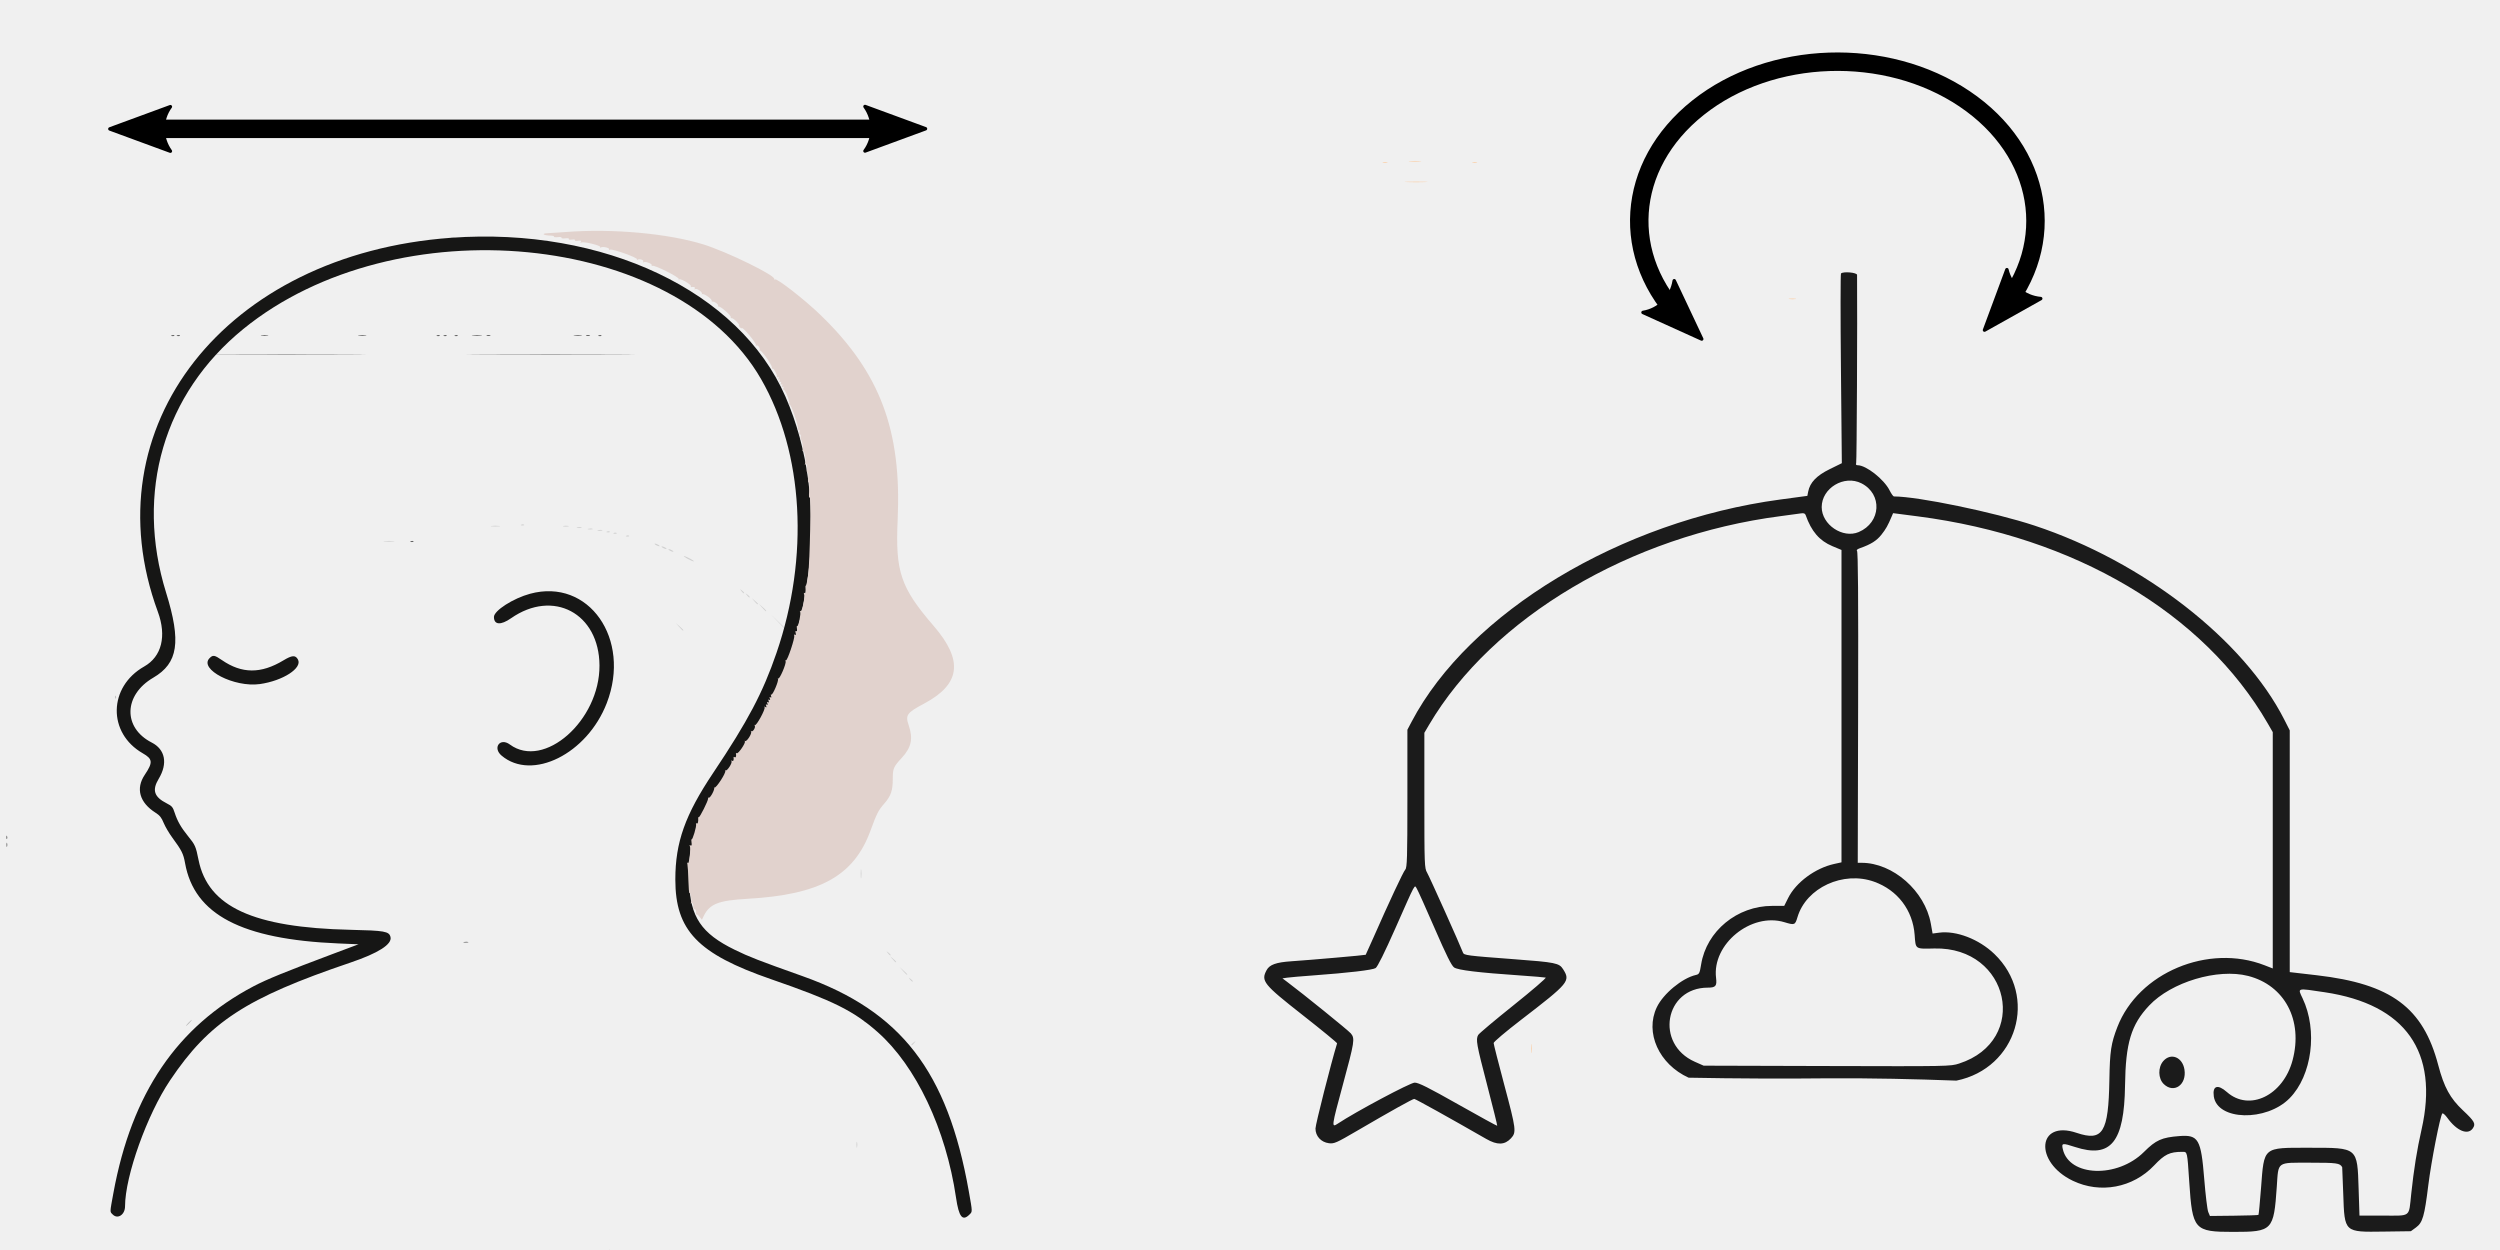
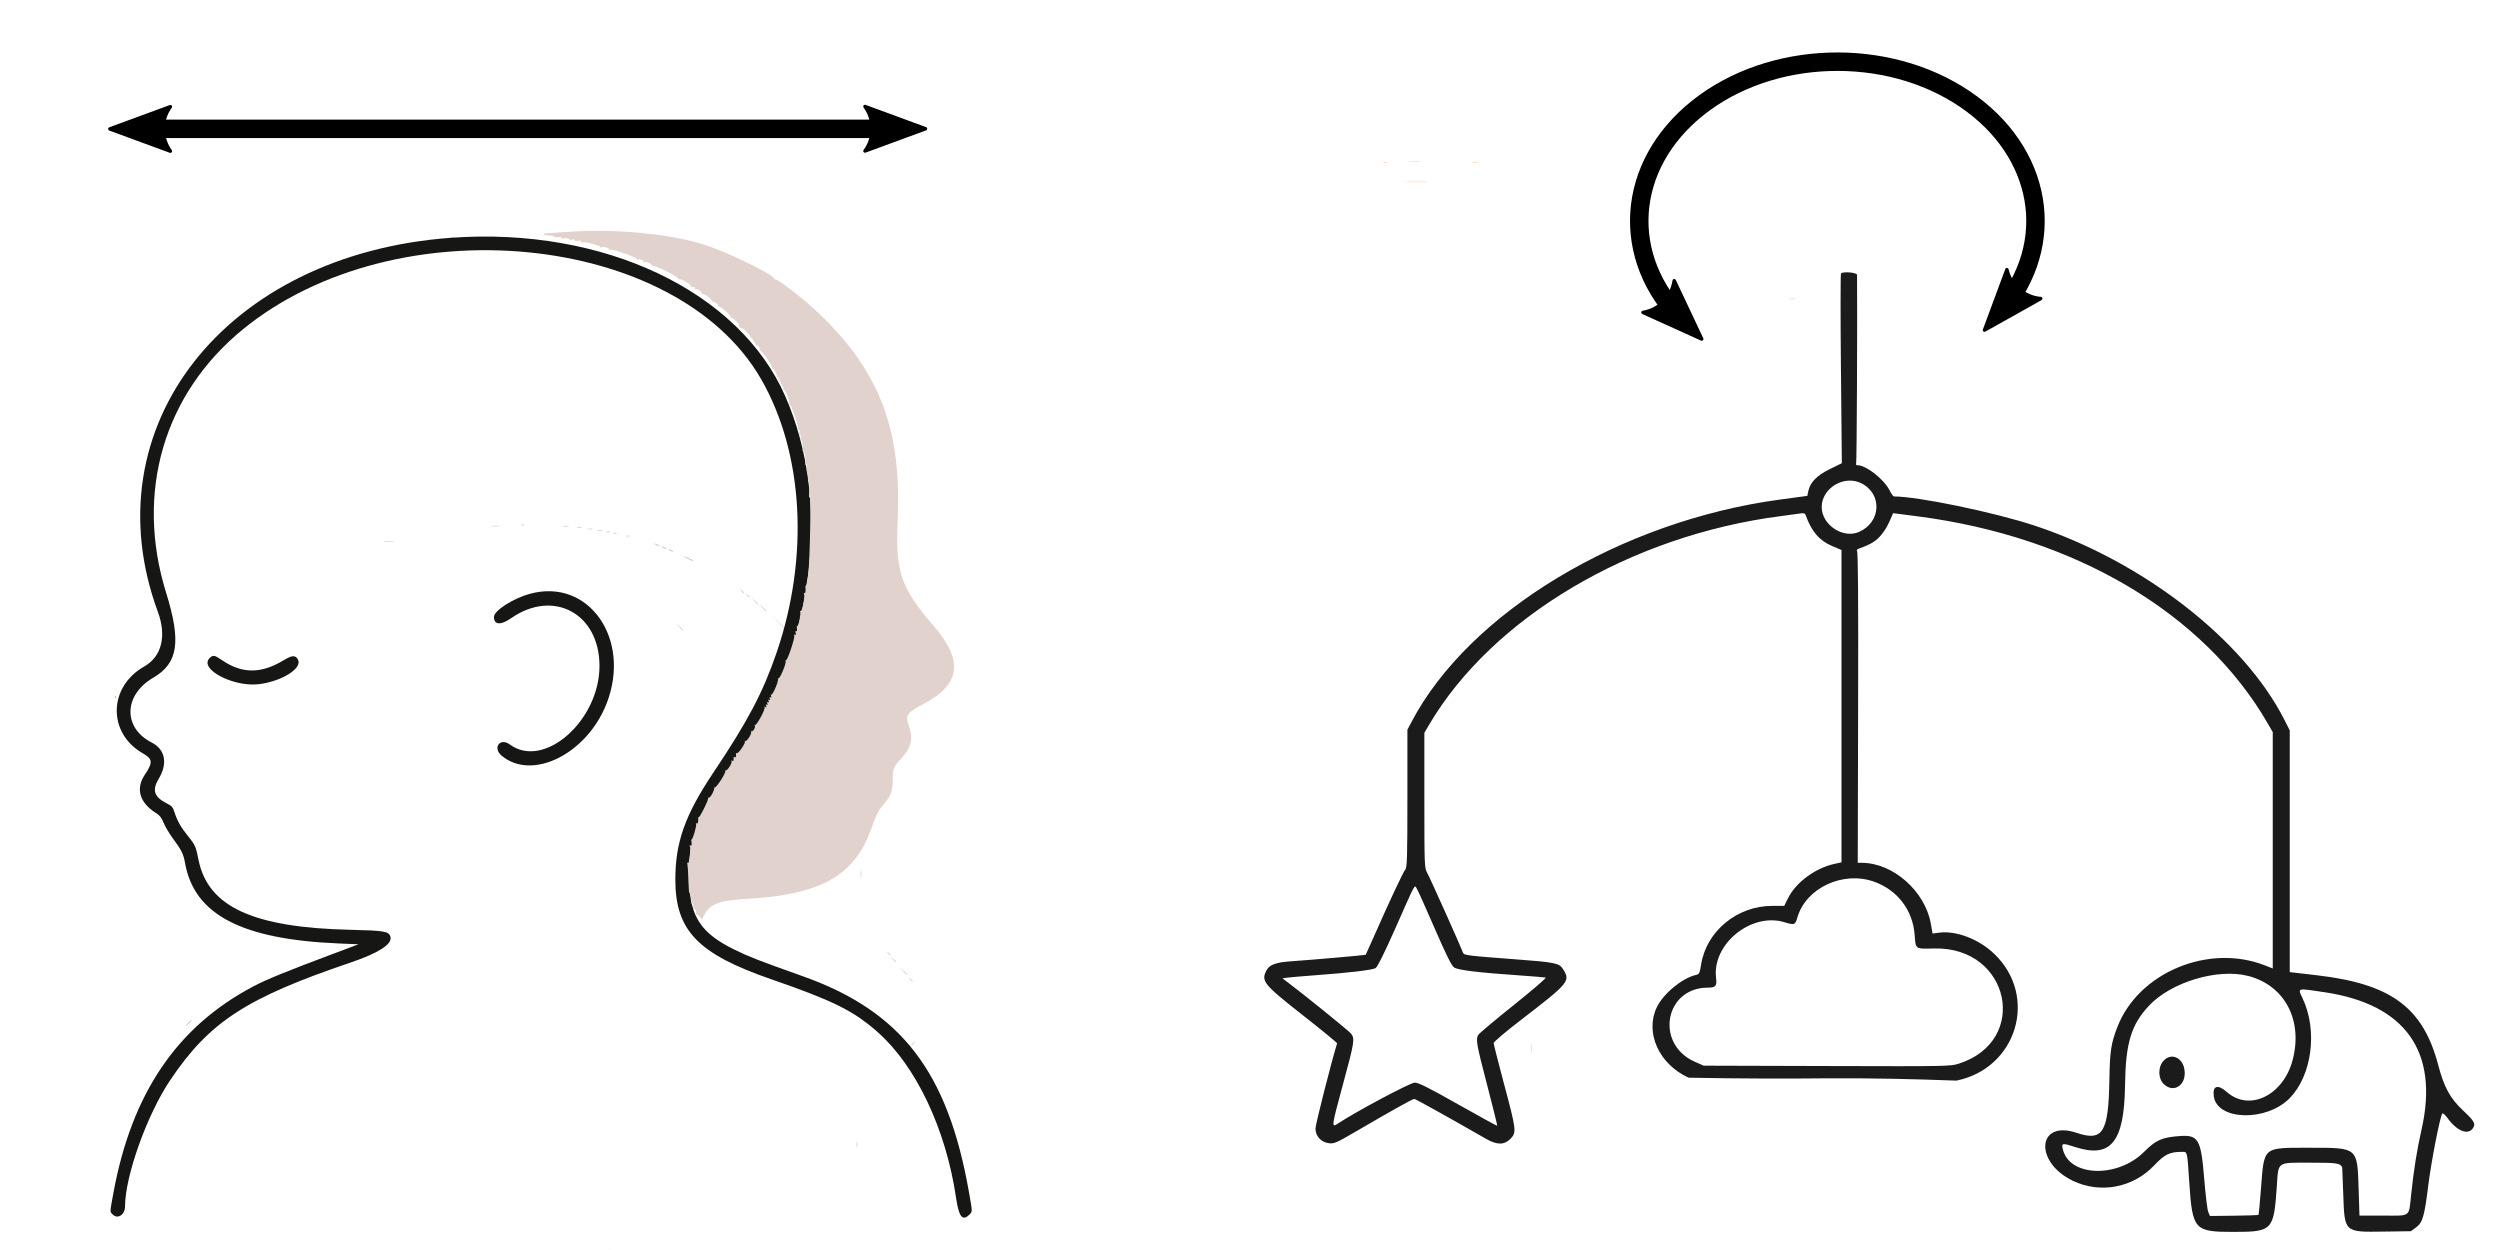
<svg xmlns="http://www.w3.org/2000/svg" width="2048" height="1024" viewBox="0 0 541.867 270.933" version="1.1" id="svg5">
  <defs id="defs2">
    <marker style="overflow:visible" id="marker11532" refX="0.0" refY="0.0" orient="auto">
      <path transform="scale(0.3) translate(-2.3,0)" d="M 8.719,4.034 L -2.207,0.016 L 8.719,-4.002 C 6.973,-1.63 6.983,1.616 8.719,4.034 z " style="stroke:context-stroke;fill-rule:evenodd;fill:context-stroke;stroke-width:0.625;stroke-linejoin:round" id="path11530" />
    </marker>
    <marker style="overflow:visible;" id="marker11446" refX="0.0" refY="0.0" orient="auto">
      <path transform="scale(0.3) rotate(180) translate(-2.3,0)" d="M 8.719,4.034 L -2.207,0.016 L 8.719,-4.002 C 6.973,-1.63 6.983,1.616 8.719,4.034 z " style="stroke:context-stroke;fill-rule:evenodd;fill:context-stroke;stroke-width:0.625;stroke-linejoin:round;" id="path11444" />
    </marker>
    <marker style="overflow:visible" id="Arrow2Sstart" refX="0.0" refY="0.0" orient="auto">
      <path transform="scale(0.3) translate(-2.3,0)" d="M 8.719,4.034 L -2.207,0.016 L 8.719,-4.002 C 6.973,-1.63 6.983,1.616 8.719,4.034 z " style="stroke:context-stroke;fill-rule:evenodd;fill:context-stroke;stroke-width:0.625;stroke-linejoin:round" id="path9162" />
    </marker>
    <marker style="overflow:visible" id="Arrow2Mstart" refX="0.0" refY="0.0" orient="auto">
      <path transform="scale(0.6) translate(0,0)" d="M 8.719,4.034 L -2.207,0.016 L 8.719,-4.002 C 6.973,-1.63 6.983,1.616 8.719,4.034 z " style="stroke:context-stroke;fill-rule:evenodd;fill:context-stroke;stroke-width:0.625;stroke-linejoin:round" id="path9156" />
    </marker>
    <marker style="overflow:visible;" id="Arrow2Send" refX="0.0" refY="0.0" orient="auto">
      <path transform="scale(0.3) rotate(180) translate(-2.3,0)" d="M 8.719,4.034 L -2.207,0.016 L 8.719,-4.002 C 6.973,-1.63 6.983,1.616 8.719,4.034 z " style="stroke:context-stroke;fill-rule:evenodd;fill:context-stroke;stroke-width:0.625;stroke-linejoin:round;" id="path9165" />
    </marker>
    <marker style="overflow:visible;" id="marker11324" refX="0.0" refY="0.0" orient="auto">
      <path transform="scale(0.4) rotate(180) translate(10,0)" style="fill-rule:evenodd;fill:context-stroke;stroke:context-stroke;stroke-width:1.0pt;" d="M 0.0,0.0 L 5.0,-5.0 L -12.5,0.0 L 5.0,5.0 L 0.0,0.0 z " id="path11322" />
    </marker>
    <marker style="overflow:visible" id="marker11314" refX="0.0" refY="0.0" orient="auto">
      <path transform="scale(0.4) translate(10,0)" style="fill-rule:evenodd;fill:context-stroke;stroke:context-stroke;stroke-width:1.0pt" d="M 0.0,0.0 L 5.0,-5.0 L -12.5,0.0 L 5.0,5.0 L 0.0,0.0 z " id="path11312" />
    </marker>
    <marker style="overflow:visible;" id="Arrow1Mend" refX="0.0" refY="0.0" orient="auto">
      <path transform="scale(0.4) rotate(180) translate(10,0)" style="fill-rule:evenodd;fill:context-stroke;stroke:context-stroke;stroke-width:1.0pt;" d="M 0.0,0.0 L 5.0,-5.0 L -12.5,0.0 L 5.0,5.0 L 0.0,0.0 z " id="path9141" />
    </marker>
    <marker style="overflow:visible" id="Arrow1Mstart" refX="0.0" refY="0.0" orient="auto">
      <path transform="scale(0.4) translate(10,0)" style="fill-rule:evenodd;fill:context-stroke;stroke:context-stroke;stroke-width:1.0pt" d="M 0.0,0.0 L 5.0,-5.0 L -12.5,0.0 L 5.0,5.0 L 0.0,0.0 z " id="path9138" />
    </marker>
    <marker style="overflow:visible;" id="Arrow1Lend" refX="0.0" refY="0.0" orient="auto">
      <path transform="scale(0.8) rotate(180) translate(12.5,0)" style="fill-rule:evenodd;fill:context-stroke;stroke:context-stroke;stroke-width:1.0pt;" d="M 0.0,0.0 L 5.0,-5.0 L -12.5,0.0 L 5.0,5.0 L 0.0,0.0 z " id="path9135" />
    </marker>
    <marker style="overflow:visible" id="Arrow1Lstart" refX="0.0" refY="0.0" orient="auto">
      <path transform="scale(0.8) translate(12.5,0)" style="fill-rule:evenodd;fill:context-stroke;stroke:context-stroke;stroke-width:1.0pt" d="M 0.0,0.0 L 5.0,-5.0 L -12.5,0.0 L 5.0,5.0 L 0.0,0.0 z " id="path9132" />
    </marker>
    <marker style="overflow:visible" id="Arrow1Lstart-1" refX="0" refY="0" orient="auto">
      <path transform="matrix(0.8,0,0,0.8,10,0)" style="fill:context-stroke;fill-rule:evenodd;stroke:context-stroke;stroke-width:1pt" d="M 0,0 5,-5 -12.5,0 5,5 Z" id="path9132-9" />
    </marker>
    <marker style="overflow:visible" id="Arrow1Lend-1" refX="0" refY="0" orient="auto">
      <path transform="matrix(-0.8,0,0,-0.8,-10,0)" style="fill:context-stroke;fill-rule:evenodd;stroke:context-stroke;stroke-width:1pt" d="M 0,0 5,-5 -12.5,0 5,5 Z" id="path9135-2" />
    </marker>
  </defs>
-   <g id="layer1">
+   <g id="layer2">
+     <rect style="fill:#ffffff;stroke-width:4" id="rect1119" width="575.921" height="285.056" x="-6.668" y="-5.262" />
+   </g>
+   <g id="layer1" style="display:inline">
    <path style="fill:#d0d0d0;fill-opacity:1;stroke-width:0.3" d="m 140.925,279.161 c 0,-0.062 0.236,-0.298 0.524,-0.524 0.475,-0.373 0.486,-0.362 0.113,0.113 -0.391,0.499 -0.637,0.658 -0.637,0.411 z m 7.414,-2.5 c 0.535,-0.067 1.412,-0.067 1.947,0 0.535,0.067 0.097,0.121 -0.974,0.121 -1.071,0 -1.509,-0.054 -0.974,-0.121 z m 12.001,-1.186 c 0.216,-0.086 0.475,-0.076 0.574,0.024 0.1,0.1 -0.077,0.17 -0.393,0.157 -0.349,-0.014 -0.42,-0.085 -0.181,-0.181 z m -28.344,-4.139 c 0.006,-0.494 0.073,-0.66 0.149,-0.369 0.076,0.291 0.071,0.696 -0.011,0.899 -0.082,0.203 -0.144,-0.036 -0.138,-0.53 z m 53.633,-23.216 c 0,-0.577 0.062,-0.813 0.137,-0.524 0.075,0.288 0.075,0.76 0,1.048 -0.075,0.288 -0.137,0.052 -0.137,-0.524 z M -4.615,230.146 c 0,-0.412 0.068,-0.58 0.151,-0.374 0.083,0.206 0.083,0.543 0,0.749 -0.083,0.206 -0.151,0.037 -0.151,-0.374 z m 202.157,-3.708 c 0,-0.062 0.236,-0.298 0.524,-0.524 0.475,-0.373 0.486,-0.362 0.113,0.113 -0.391,0.499 -0.637,0.658 -0.637,0.411 z m -0.338,-14.191 c -0.373,-0.475 -0.362,-0.486 0.113,-0.113 0.288,0.226 0.524,0.462 0.524,0.524 0,0.247 -0.246,0.088 -0.637,-0.411 z m -1.482,-1.797 -0.726,-0.824 0.824,0.726 c 0.453,0.399 0.824,0.77 0.824,0.824 0,0.235 -0.243,0.044 -0.921,-0.726 z m -2.252,-2.546 -0.571,-0.674 0.674,0.571 c 0.633,0.536 0.81,0.777 0.571,0.777 -0.057,0 -0.36,-0.303 -0.674,-0.674 z m -1.058,-1.348 c -0.373,-0.475 -0.362,-0.486 0.113,-0.113 0.499,0.391 0.658,0.637 0.411,0.637 -0.062,0 -0.298,-0.236 -0.524,-0.524 z m -5.863,-17.15 c 0,-0.906 0.056,-1.277 0.125,-0.824 0.069,0.453 0.069,1.195 0,1.648 -0.069,0.453 -0.125,0.082 -0.125,-0.824 z m 0.3,-6.89 c 0,-0.906 0.056,-1.277 0.125,-0.824 0.069,0.453 0.069,1.194 0,1.648 -0.069,0.453 -0.125,0.082 -0.125,-0.824 z m -0.005,-8.837 c 0.002,-0.824 0.06,-1.125 0.129,-0.67 0.069,0.455 0.067,1.129 -0.005,1.498 -0.071,0.368 -0.127,-0.005 -0.125,-0.828 z m -0.661,-5.717 c 0.014,-0.349 0.085,-0.42 0.181,-0.181 0.086,0.216 0.076,0.475 -0.024,0.574 -0.1,0.1 -0.17,-0.077 -0.157,-0.393 z m -12.044,-27.01 c -0.373,-0.475 -0.362,-0.486 0.113,-0.113 0.499,0.391 0.658,0.637 0.411,0.637 -0.062,0 -0.298,-0.236 -0.524,-0.524 z m -1.329,-1.648 -0.88,-0.974 0.974,0.88 c 0.535,0.484 0.974,0.922 0.974,0.974 0,0.231 -0.247,0.028 -1.067,-0.88 z m -3.584,-3.894 -2.089,-2.172 2.172,2.089 c 1.194,1.149 2.172,2.126 2.172,2.172 0,0.22 -0.315,-0.072 -2.255,-2.089 z m -22.032,0.449 -0.726,-0.824 0.824,0.726 c 0.77,0.679 0.961,0.921 0.726,0.921 -0.054,0 -0.424,-0.371 -0.824,-0.824 z m 17.974,-4.194 -0.726,-0.824 0.824,0.726 c 0.77,0.679 0.961,0.921 0.726,0.921 -0.054,0 -0.424,-0.371 -0.824,-0.824 z m -1.653,-1.348 -0.571,-0.674 0.674,0.571 c 0.371,0.314 0.674,0.617 0.674,0.674 0,0.24 -0.241,0.063 -0.777,-0.571 z m -1.657,-1.348 c -0.373,-0.475 -0.362,-0.486 0.113,-0.113 0.288,0.226 0.524,0.462 0.524,0.524 0,0.247 -0.246,0.088 -0.637,-0.411 z m -1.198,-0.899 c -0.373,-0.475 -0.362,-0.486 0.113,-0.113 0.499,0.391 0.658,0.637 0.411,0.637 -0.062,0 -0.298,-0.236 -0.524,-0.524 z m -11.645,-6.965 c -0.577,-0.316 -0.914,-0.574 -0.749,-0.574 0.165,0 0.771,0.258 1.348,0.574 0.577,0.316 0.914,0.574 0.749,0.574 -0.165,0 -0.771,-0.258 -1.348,-0.574 z m -3.894,-1.797 c -0.247,-0.16 -0.315,-0.29 -0.15,-0.29 0.165,0 0.502,0.131 0.749,0.29 0.247,0.16 0.315,0.29 0.15,0.29 -0.165,0 -0.502,-0.131 -0.749,-0.29 z m -1.498,-0.599 c -0.247,-0.16 -0.315,-0.29 -0.15,-0.29 0.165,0 0.502,0.131 0.749,0.29 0.247,0.16 0.315,0.29 0.15,0.29 -0.165,0 -0.502,-0.131 -0.749,-0.29 z m -1.498,-0.599 c -0.247,-0.16 -0.315,-0.29 -0.15,-0.29 0.165,0 0.502,0.131 0.749,0.29 0.247,0.16 0.315,0.29 0.15,0.29 -0.165,0 -0.502,-0.131 -0.749,-0.29 z m -58.789,-0.816 c 0.535,-0.067 1.412,-0.067 1.947,0 0.535,0.067 0.097,0.121 -0.974,0.121 -1.071,0 -1.509,-0.054 -0.974,-0.121 z m 52.442,-1.186 c 0.216,-0.086 0.475,-0.076 0.574,0.024 0.1,0.1 -0.077,0.17 -0.393,0.157 -0.349,-0.014 -0.42,-0.085 -0.181,-0.181 z m -2.696,-0.599 c 0.216,-0.086 0.475,-0.076 0.574,0.024 0.1,0.1 -0.077,0.17 -0.393,0.157 -0.349,-0.014 -0.42,-0.085 -0.181,-0.181 z m -1.498,-0.3 c 0.216,-0.086 0.475,-0.076 0.574,0.024 0.1,0.1 -0.077,0.17 -0.393,0.157 -0.349,-0.014 -0.42,-0.085 -0.181,-0.181 z m -1.96,-0.303 c 0.291,-0.076 0.696,-0.071 0.899,0.011 0.203,0.082 -0.036,0.144 -0.53,0.138 -0.494,-0.006 -0.66,-0.073 -0.369,-0.149 z m -2.097,-0.3 c 0.291,-0.076 0.696,-0.071 0.899,0.011 0.203,0.082 -0.036,0.144 -0.53,0.138 -0.494,-0.006 -0.66,-0.073 -0.369,-0.149 z m -2.397,-0.3 c 0.291,-0.076 0.696,-0.071 0.899,0.011 0.203,0.082 -0.036,0.144 -0.53,0.138 -0.494,-0.006 -0.66,-0.073 -0.369,-0.149 z m -18.578,-0.307 c 0.453,-0.069 1.194,-0.069 1.648,0 0.453,0.069 0.082,0.125 -0.824,0.125 -0.906,0 -1.277,-0.056 -0.824,-0.125 z m 15.577,0.008 c 0.288,-0.075 0.76,-0.075 1.048,0 0.288,0.075 0.052,0.137 -0.524,0.137 -0.577,0 -0.813,-0.062 -0.524,-0.137 z m -9.118,-0.298 c 0.216,-0.086 0.475,-0.076 0.574,0.024 0.1,0.1 -0.077,0.17 -0.393,0.157 -0.349,-0.014 -0.42,-0.085 -0.181,-0.181 z" id="path735" />
    <path style="fill:#b9b9b9;fill-opacity:1;stroke-width:0.265" d="m 40.807,221.716 c 0.342,-0.364 0.681,-0.661 0.754,-0.661 0.073,0 -0.147,0.298 -0.489,0.661 -0.342,0.364 -0.681,0.661 -0.754,0.661 -0.073,0 0.147,-0.298 0.489,-0.661 z M 187.088,221.12 c -0.329,-0.42 -0.32,-0.429 0.1,-0.1 0.255,0.2 0.463,0.408 0.463,0.463 0,0.218 -0.217,0.078 -0.563,-0.363 z M 24.953,151.05 c 0.013,-0.308 0.075,-0.371 0.16,-0.16 0.076,0.191 0.067,0.419 -0.021,0.507 -0.088,0.088 -0.15,-0.068 -0.139,-0.347 z M 97.763,51.538 c 0.257,-0.067 0.615,-0.063 0.794,0.01 0.179,0.072 -0.031,0.127 -0.468,0.122 -0.437,-0.005 -0.583,-0.065 -0.326,-0.132 z" id="path733" />
-     <path style="fill:#767676;fill-opacity:1;stroke-width:0.3" d="m 139.688,283.542 c -0.373,-0.475 -0.362,-0.486 0.113,-0.113 0.288,0.226 0.524,0.462 0.524,0.524 0,0.247 -0.246,0.088 -0.637,-0.411 z m -39.124,-79.367 c 0.291,-0.076 0.696,-0.071 0.899,0.011 0.203,0.082 -0.036,0.144 -0.53,0.138 -0.494,-0.006 -0.66,-0.073 -0.369,-0.149 z M 1.377,183.114 c 0,-0.412 0.068,-0.58 0.151,-0.374 0.083,0.206 0.083,0.543 0,0.749 -0.083,0.206 -0.151,0.037 -0.151,-0.374 z m -0.024,-1.673 c 0.014,-0.349 0.085,-0.42 0.181,-0.181 0.087,0.216 0.076,0.475 -0.024,0.574 -0.1,0.1 -0.17,-0.077 -0.157,-0.393 z M 48.286,76.845 c 7.62,-0.044 20.089,-0.044 27.709,0 7.62,0.044 1.385,0.081 -13.855,0.081 -15.24,0 -21.475,-0.036 -13.855,-0.081 z m 56.318,-1.1e-5 c 8.114,-0.044 21.392,-0.044 29.507,0 8.114,0.044 1.475,0.081 -14.753,0.081 -16.229,0 -22.868,-0.036 -14.753,-0.081 z" id="path727" />
-     <path style="fill:#606060;fill-opacity:1;stroke-width:0.3" d="m 89.045,117.306 c 0.216,-0.086 0.475,-0.076 0.574,0.024 0.1,0.1 -0.077,0.17 -0.393,0.157 -0.349,-0.014 -0.42,-0.085 -0.181,-0.181 z m -51.824,-44.635 c 0.216,-0.086 0.475,-0.076 0.574,0.024 0.1,0.1 -0.077,0.17 -0.393,0.157 -0.349,-0.014 -0.42,-0.085 -0.181,-0.181 z m 1.198,0 c 0.216,-0.086 0.475,-0.076 0.574,0.024 0.1,0.1 -0.077,0.17 -0.393,0.157 -0.349,-0.014 -0.42,-0.085 -0.181,-0.181 z m 11.069,-0.007 c 0.373,-0.072 0.912,-0.069 1.198,0.006 0.286,0.075 -0.018,0.134 -0.678,0.13 -0.659,-0.003 -0.893,-0.065 -0.521,-0.136 z m 7.186,5.89e-4 c 0.371,-0.071 0.977,-0.071 1.348,0 0.371,0.071 0.067,0.13 -0.674,0.13 -0.741,0 -1.045,-0.058 -0.674,-0.13 z m 21.123,-0.003 c 0.455,-0.069 1.129,-0.067 1.498,0.004 0.368,0.071 -0.004,0.127 -0.828,0.125 -0.824,-0.002 -1.125,-0.06 -0.67,-0.129 z m 16.94,0.01 c 0.216,-0.086 0.475,-0.076 0.574,0.024 0.1,0.1 -0.077,0.17 -0.393,0.157 -0.349,-0.014 -0.42,-0.085 -0.181,-0.181 z m 1.498,0 c 0.216,-0.086 0.475,-0.076 0.574,0.024 0.1,0.1 -0.077,0.17 -0.393,0.157 -0.349,-0.014 -0.42,-0.085 -0.181,-0.181 z m 2.396,0 c 0.216,-0.086 0.475,-0.076 0.574,0.024 0.1,0.1 -0.077,0.17 -0.393,0.157 -0.349,-0.014 -0.42,-0.085 -0.181,-0.181 z m 3.881,-0.012 c 0.538,-0.067 1.347,-0.065 1.797,0.003 0.45,0.068 0.009,0.123 -0.979,0.121 -0.989,-0.002 -1.357,-0.058 -0.818,-0.124 z m 2.99,0.019 c 0.206,-0.083 0.543,-0.083 0.749,0 0.206,0.083 0.037,0.151 -0.374,0.151 -0.412,0 -0.58,-0.068 -0.374,-0.151 z M 124.528,72.662 c 0.455,-0.069 1.129,-0.067 1.498,0.004 0.368,0.071 -0.005,0.127 -0.828,0.125 -0.824,-0.002 -1.125,-0.06 -0.67,-0.129 z m 2.542,0.017 c 0.206,-0.083 0.543,-0.083 0.749,0 0.206,0.083 0.037,0.151 -0.374,0.151 -0.412,0 -0.58,-0.068 -0.374,-0.151 z m 2.715,-0.006 c 0.216,-0.086 0.475,-0.076 0.574,0.024 0.1,0.1 -0.077,0.17 -0.393,0.157 -0.349,-0.014 -0.42,-0.085 -0.181,-0.181 z" id="path725" />
    <path id="path1" d="m 399.029,59.274 c -0.114,0.11 -0.121,9.408 -0.012,20.661 l 0.194,20.461 -2.65,1.303 c -2.829,1.391 -4.257,2.884 -4.642,4.853 l -0.18,0.925 -5.878,0.792 c -34.572,4.659 -67.438,24.476 -79.909,48.185 l -0.904,1.717 v 14.911 c 0,12.754 -0.066,14.981 -0.454,15.392 -0.431,0.456 -3.558,7.137 -6.957,14.859 -0.854,1.942 -1.585,3.566 -1.624,3.609 -0.083,0.093 -11.82,1.12 -16.097,1.409 -3.317,0.224 -4.737,0.73 -5.378,1.918 -1.273,2.362 -0.717,3.055 7.812,9.75 4.139,3.25 7.496,6.005 7.459,6.125 -1.31,4.285 -4.684,17.58 -4.684,18.459 0,1.652 1.202,2.967 2.912,3.186 1.132,0.145 1.603,-0.063 6.13,-2.708 7.324,-4.278 12.021,-6.897 12.368,-6.897 0.259,0 7.766,4.174 15.605,8.677 2.393,1.375 3.989,1.334 5.357,-0.135 1.211,-1.301 1.135,-1.909 -1.455,-11.602 -1.265,-4.731 -2.299,-8.805 -2.299,-9.053 0,-0.249 2.648,-2.489 5.885,-4.978 10.5,-8.076 10.806,-8.443 9.155,-11.04 -0.834,-1.313 -1.63,-1.474 -10.596,-2.147 -10.31,-0.773 -10.884,-0.848 -11.098,-1.443 -0.51,-1.415 -7.284,-16.511 -7.78,-17.339 -0.552,-0.92 -0.584,-1.757 -0.584,-15.633 v -14.66 l 1.018,-1.729 c 13.689,-23.239 43.646,-41.02 76.216,-45.234 1.938,-0.252 3.909,-0.517 4.379,-0.593 0.621,-0.099 0.904,0.002 1.034,0.374 1.243,3.526 2.988,5.554 5.782,6.723 l 1.983,0.829 v 33.853 33.854 l -1.586,0.351 c -4.114,0.911 -8.279,3.99 -9.967,7.367 l -0.861,1.723 -2.605,-0.001 c -7.597,-0.002 -14.237,5.463 -15.401,12.677 -0.308,1.913 -0.417,2.134 -1.128,2.293 -2.969,0.667 -7.079,4.06 -8.484,7.004 -2.622,5.496 0.471,12.343 6.893,15.263 10.202,0.2 21.378,0.237 30.158,0.136 9.76,-0.052 18.693,0.158 27.893,0.501 13.134,-2.671 17.799,-18.263 8.216,-27.46 -3.342,-3.207 -8.251,-5.099 -11.963,-4.609 l -1.419,0.188 -0.382,-2.141 c -1.266,-7.086 -8.214,-13.191 -15.012,-13.19 h -0.828 l 0.082,-33.728 c 0.058,-23.992 -0.015,-33.786 -0.25,-33.926 -0.185,-0.11 0.117,-0.355 0.684,-0.553 2.336,-0.819 3.581,-1.603 4.614,-2.908 0.98,-1.237 1.37,-1.933 2.271,-4.055 l 0.26,-0.614 5.364,0.695 c 34.021,4.407 61.998,20.95 75.806,44.825 l 1.122,1.94 v 25.612 25.612 l -1.765,-0.688 c -12.197,-4.756 -27.356,1.598 -31.914,13.376 -1.375,3.555 -1.63,5.24 -1.734,11.471 -0.19,11.414 -1.415,13.391 -7.108,11.47 -8.527,-2.875 -9.267,6.32 -0.836,10.379 5.967,2.872 13.054,1.54 17.646,-3.316 2.293,-2.425 3.371,-2.945 6.105,-2.945 1.105,0 1.063,-0.183 1.503,6.506 0.684,10.417 1.063,10.846 9.568,10.846 8.471,-7.5e-4 8.755,-0.297 9.407,-9.788 0.382,-5.574 -0.125,-5.211 7.276,-5.211 5.779,0 6.399,0.088 6.901,0.977 0.015,0.029 0.119,2.657 0.23,5.84 0.289,8.353 0.163,8.237 8.806,8.116 l 5.848,-0.081 1.111,-0.813 c 1.444,-1.058 1.833,-2.394 2.672,-9.186 0.636,-5.149 2.577,-15.059 3.041,-15.525 0.126,-0.127 0.62,0.308 1.096,0.968 2.045,2.832 4.449,3.81 5.516,2.247 0.668,-0.98 0.37,-1.521 -2.125,-3.865 -2.807,-2.635 -4.114,-5.024 -5.376,-9.823 -3.288,-12.501 -10.194,-17.613 -26.319,-19.482 l -5.869,-0.681 v -26.199 -26.198 l -1.186,-2.337 c -8.78,-17.309 -30.63,-34.28 -54.135,-42.049 -8.751,-2.892 -25.27,-6.316 -30.474,-6.316 -0.15,0 -0.574,-0.596 -0.941,-1.324 -1.215,-2.406 -5.072,-5.441 -6.919,-5.441 -0.328,0 -0.439,-0.159 -0.321,-0.456 0.131,-0.326 0.275,-30.723 0.195,-40.794 -0.006,-0.528 -2.979,-0.797 -3.482,-0.315 m 4.426,45.483 c 4.602,2.332 4.258,8.508 -0.589,10.565 -3.459,1.468 -8.021,-1.607 -8.021,-5.405 0,-4.13 4.875,-7.051 8.61,-5.16 m 2.766,86.356 c 5.073,1.821 8.381,6.171 8.771,11.534 0.23,3.155 0.048,3.031 4.295,2.934 16.332,-0.376 20.691,19.979 5.342,24.941 -1.882,0.608 -2.21,0.614 -28.64,0.537 l -26.735,-0.078 -1.915,-0.849 c -8.68,-3.847 -6.529,-16.063 2.828,-16.063 1.695,0 1.998,-0.359 1.783,-2.106 -0.904,-7.322 7.619,-14.265 14.823,-12.075 2.205,0.671 2.308,0.63 2.828,-1.112 1.901,-6.374 9.919,-10.07 16.623,-7.663 m -95.255,10.133 c 2.497,5.755 3.641,8.057 4.196,8.445 0.834,0.583 5.235,1.115 14.401,1.742 2.781,0.19 5.234,0.395 5.451,0.456 0.216,0.061 -2.913,2.755 -6.955,5.986 -4.042,3.232 -7.495,6.137 -7.673,6.456 -0.549,0.985 -0.374,1.962 1.959,10.913 1.244,4.772 2.219,8.717 2.168,8.767 -0.052,0.05 -3.855,-2.034 -8.452,-4.632 -6.52,-3.684 -8.595,-4.723 -9.436,-4.723 -0.955,0 -12.826,6.331 -16.693,8.903 -1.378,0.916 -1.342,0.654 1.12,-8.431 2.547,-9.395 2.646,-10.027 1.738,-11.134 -0.509,-0.621 -10.298,-8.543 -13.781,-11.152 l -1.048,-0.785 1.053,-0.153 c 0.579,-0.084 3.122,-0.303 5.65,-0.487 7.606,-0.553 12.82,-1.167 13.493,-1.59 0.409,-0.257 1.93,-3.322 4.265,-8.593 4.569,-10.313 4.121,-9.488 4.671,-8.607 0.243,0.389 1.986,4.268 3.874,8.619 m 176.284,10.281 c 7.957,2.034 11.961,9.617 9.653,18.278 -2.038,7.644 -9.373,11.194 -14.237,6.892 -1.987,-1.758 -3.16,-1.373 -2.839,0.932 0.736,5.263 11.385,5.534 16.426,0.419 4.861,-4.932 6.129,-14.698 2.816,-21.675 -1.091,-2.295 -1.342,-2.226 4.812,-1.304 17.53,2.628 24.79,12.918 20.981,29.734 -0.996,4.397 -1.659,8.522 -2.243,13.97 -0.555,5.171 0.042,4.706 -6.045,4.706 h -5.171 l -0.184,-5.751 c -0.291,-9.106 -0.11,-8.954 -10.696,-8.954 -10.15,0 -9.767,-0.321 -10.46,8.759 -0.238,3.119 -0.488,5.724 -0.557,5.79 -0.068,0.065 -2.462,0.146 -5.32,0.178 l -5.196,0.059 -0.364,-0.858 c -0.201,-0.472 -0.592,-3.69 -0.87,-7.15 -0.694,-8.649 -1.257,-9.627 -5.371,-9.313 -3.841,0.294 -5.102,0.857 -7.689,3.439 -5.757,5.745 -16.223,5.389 -17.593,-0.597 -0.308,-1.344 -0.127,-1.376 2.657,-0.471 7.768,2.525 10.66,-1.045 10.829,-13.364 0.125,-9.2 1.324,-13.158 5.24,-17.31 4.795,-5.084 14.841,-8.089 21.422,-6.407 m -18.363,18.446 c -1.195,1.363 -1.146,3.803 0.102,5 2.198,2.109 4.993,0.148 4.478,-3.144 -0.422,-2.701 -2.944,-3.722 -4.58,-1.856" stroke="none" fill="#1b1b1b" fill-rule="evenodd" style="stroke-width:0.769" />
    <path id="path7" d="m 305.581,34.982 c 0.606,0.052 1.597,0.052 2.203,0 0.606,-0.052 0.11,-0.095 -1.101,-0.095 -1.212,0 -1.708,0.043 -1.102,0.095 m -5.83,0.238 c 0.249,0.062 0.658,0.062 0.907,0 0.249,-0.062 0.045,-0.114 -0.454,-0.114 -0.499,0 -0.703,0.052 -0.454,0.114 m 19.435,0 c 0.249,0.062 0.657,0.062 0.907,0 0.249,-0.062 0.046,-0.114 -0.453,-0.114 -0.499,0 -0.703,0.052 -0.454,0.114 m -14.252,4.241 c 1.105,0.046 2.912,0.046 4.017,0 1.105,-0.047 0.2,-0.085 -2.009,-0.085 -2.209,0 -3.113,0.038 -2.008,0.085 m 82.926,25.357 c 0.394,0.057 0.977,0.056 1.296,-0.002 0.319,-0.059 -0.003,-0.106 -0.716,-0.104 -0.712,0.002 -0.973,0.05 -0.58,0.107 M 331.902,227.27 c 0,0.889 0.047,1.253 0.105,0.808 0.057,-0.444 0.057,-1.172 0,-1.616 -0.058,-0.444 -0.105,-0.081 -0.105,0.808" stroke="none" fill="#fcc899" fill-rule="evenodd" style="stroke-width:0.65" />
    <path id="path0-1" d="m 97.763,51.538 c -48.949,3.547 -78.301,40.988 -63.55,81.065 1.94,5.271 0.834,9.711 -2.954,11.856 -7.801,4.415 -7.969,14.43 -0.316,18.813 2.17,1.243 2.237,1.976 0.43,4.669 -1.995,2.971 -1.131,6.013 2.333,8.21 0.911,0.577 1.302,1.064 1.761,2.193 0.324,0.798 1.174,2.246 1.889,3.219 2.041,2.778 2.392,3.481 2.756,5.517 1.992,11.147 12.233,16.515 33.212,17.407 l 4.383,0.186 -5.579,2.093 c -10.152,3.809 -14.314,5.506 -17.134,6.987 -16.613,8.723 -26.453,23.218 -30.409,44.799 -0.806,4.396 -0.795,4.044 -0.141,4.697 1.079,1.079 2.655,0.023 2.658,-1.781 0.013,-6.569 4.767,-19.872 9.761,-27.307 8.505,-12.665 16.429,-17.837 39.112,-25.53 6.055,-2.054 9.058,-3.976 8.663,-5.545 -0.305,-1.219 -1.247,-1.388 -8.659,-1.554 -21.105,-0.472 -30.9,-4.978 -32.948,-15.156 -0.593,-2.951 -0.717,-3.23 -2.304,-5.184 -1.476,-1.816 -2.291,-3.245 -2.863,-5.017 -0.4,-1.242 -0.598,-1.476 -1.722,-2.046 -2.745,-1.391 -3.228,-2.862 -1.749,-5.318 2.01,-3.337 1.428,-6.37 -1.509,-7.868 -6.278,-3.203 -6.11,-10.29 0.333,-14.054 5.398,-3.152 6.094,-7.775 2.78,-18.448 -6.748,-21.736 -0.484,-43.117 16.737,-57.129 33.106,-26.937 93.87,-21.051 112.239,10.872 9.202,15.991 10.468,38.505 3.335,59.321 -2.951,8.612 -6.191,14.755 -13.703,25.977 -6.117,9.138 -8.229,15.081 -8.229,23.15 0,11.042 4.857,16.105 20.721,21.596 13.534,4.685 17.861,6.829 23.102,11.447 8.344,7.354 14.845,21.078 17.024,35.947 0.611,4.166 1.394,5.143 2.909,3.627 0.661,-0.661 0.667,-0.45 -0.15,-5.058 -4.604,-25.987 -14.659,-39.009 -35.979,-46.596 -9.662,-3.438 -11.599,-4.191 -14.744,-5.728 -7.269,-3.551 -9.648,-7.096 -9.895,-14.743 -0.294,-9.097 1.137,-12.57 11.877,-28.823 15.411,-23.32 18.965,-53.537 8.984,-76.375 C 160.25,63.094 130.847,49.14 97.763,51.538 m 17.135,77.155 c -3.678,0.997 -7.837,3.666 -7.837,5.028 0,1.728 1.47,1.843 3.695,0.288 9.155,-6.393 19.119,-1.08 19.18,10.228 0.065,11.937 -12.022,22.594 -19.428,17.13 -2.118,-1.563 -3.802,0.711 -1.787,2.413 6.608,5.579 18.551,-0.384 22.792,-11.381 5.366,-13.916 -3.91,-27.151 -16.615,-23.706 m -69.468,13.95 c -2.407,2.406 5.347,6.41 10.895,5.626 4.982,-0.705 9.252,-3.455 8.255,-5.317 -0.535,-1 -1.259,-0.956 -3.158,0.188 -4.858,2.929 -8.999,2.909 -13.322,-0.065 -1.613,-1.109 -1.94,-1.162 -2.67,-0.432" stroke="none" fill="#161615" fill-rule="evenodd" style="stroke-width:0.68" />
    <path id="path4-8" d="m 122.711,50.285 c -1.461,0.114 -3.254,0.229 -3.985,0.257 -1.493,0.056 -0.985,0.491 0.613,0.525 0.484,0.01 0.82,0.113 0.749,0.229 -0.071,0.116 0.297,0.16 0.817,0.1 0.535,-0.063 0.882,-0.005 0.797,0.133 -0.084,0.137 0.263,0.195 0.797,0.133 0.554,-0.065 0.883,-0.006 0.792,0.141 -0.09,0.146 0.19,0.2 0.666,0.13 0.481,-0.07 0.756,-0.016 0.664,0.133 -0.092,0.148 0.182,0.203 0.664,0.133 0.622,-0.091 0.769,-0.037 0.609,0.222 -0.143,0.232 -0.107,0.277 0.113,0.142 0.452,-0.28 4.301,0.656 4.092,0.994 -0.096,0.155 -0.034,0.187 0.147,0.075 0.416,-0.257 1.94,0.088 1.75,0.396 -0.082,0.132 0.03,0.172 0.249,0.088 0.558,-0.215 6.036,1.754 5.826,2.093 -0.097,0.157 -0.038,0.192 0.141,0.082 0.435,-0.269 1.412,0.086 1.197,0.435 -0.099,0.16 -0.055,0.212 0.099,0.117 0.407,-0.252 1.961,0.356 1.757,0.687 -0.103,0.167 -0.046,0.202 0.139,0.088 0.407,-0.251 5.91,2.503 5.696,2.85 -0.09,0.145 -0.031,0.183 0.131,0.083 0.367,-0.227 2.796,1.253 2.516,1.534 -0.112,0.112 -0.085,0.18 0.061,0.151 0.593,-0.12 0.95,0.026 0.771,0.316 -0.118,0.19 -0.073,0.234 0.12,0.116 0.371,-0.23 1.697,0.744 1.425,1.046 -0.105,0.116 -0.059,0.135 0.102,0.044 0.341,-0.195 2.13,1.062 2.032,1.427 -0.037,0.136 0.023,0.222 0.133,0.191 0.377,-0.107 1.409,0.615 1.249,0.873 -0.088,0.143 -0.041,0.226 0.103,0.186 0.387,-0.107 2.703,1.885 2.629,2.261 -0.035,0.178 0.07,0.298 0.232,0.268 0.162,-0.029 0.632,0.299 1.046,0.731 0.413,0.431 0.654,0.784 0.536,0.784 -0.118,0 -0.067,0.178 0.114,0.396 0.18,0.218 0.424,0.336 0.542,0.263 0.303,-0.187 3.191,3.358 2.994,3.676 -0.09,0.144 -0.031,0.181 0.131,0.082 0.343,-0.212 0.924,0.726 0.643,1.036 -0.104,0.116 -0.064,0.139 0.09,0.052 0.314,-0.177 2.599,3.041 2.599,3.66 0,0.219 0.059,0.339 0.132,0.267 0.229,-0.229 1.128,1.478 0.94,1.782 -0.116,0.188 -0.055,0.214 0.172,0.073 0.258,-0.159 0.305,-0.095 0.177,0.238 -0.118,0.307 -0.075,0.394 0.133,0.266 0.207,-0.128 0.251,-0.041 0.133,0.266 -0.118,0.307 -0.075,0.394 0.133,0.265 0.207,-0.128 0.251,-0.041 0.133,0.266 -0.118,0.307 -0.074,0.394 0.133,0.266 0.207,-0.129 0.25,-0.042 0.133,0.265 -0.118,0.307 -0.075,0.394 0.133,0.266 0.207,-0.129 0.251,-0.041 0.133,0.265 -0.097,0.251 -0.077,0.395 0.043,0.321 0.311,-0.192 1.453,2.68 1.217,3.062 -0.111,0.179 -0.082,0.246 0.067,0.154 0.322,-0.199 2.039,4.765 1.833,5.303 -0.092,0.241 -0.035,0.314 0.154,0.198 0.205,-0.127 0.259,0.034 0.168,0.509 -0.082,0.426 -0.03,0.632 0.133,0.531 0.162,-0.101 0.214,0.105 0.133,0.531 -0.073,0.383 -0.046,0.642 0.06,0.576 0.26,-0.161 0.586,1.949 0.358,2.318 -0.102,0.165 -0.058,0.216 0.102,0.116 0.339,-0.209 0.742,2.299 0.447,2.777 -0.131,0.212 -0.084,0.249 0.141,0.11 0.258,-0.159 0.314,0.046 0.235,0.866 -0.057,0.591 0.002,1.01 0.131,0.931 0.129,-0.079 0.19,0.397 0.137,1.06 -0.053,0.666 0.01,1.138 0.142,1.057 0.136,-0.084 0.18,0.692 0.101,1.819 -0.084,1.217 -0.049,1.763 0.093,1.434 0.348,-0.805 0.071,13.956 -0.316,16.792 -0.183,1.346 -0.409,2.401 -0.501,2.344 -0.093,-0.058 -0.119,0.322 -0.058,0.843 0.076,0.651 0.018,0.89 -0.186,0.765 -0.188,-0.117 -0.238,-0.032 -0.137,0.232 0.241,0.628 -0.438,3.89 -0.767,3.687 -0.162,-0.101 -0.198,-0.043 -0.085,0.139 0.229,0.369 -0.373,3.258 -0.643,3.091 -0.103,-0.064 -0.127,0.197 -0.054,0.58 0.085,0.446 0.033,0.633 -0.147,0.522 -0.177,-0.109 -0.224,0.037 -0.129,0.401 0.102,0.39 0.052,0.513 -0.154,0.386 -0.193,-0.119 -0.25,-0.048 -0.157,0.195 0.188,0.49 -1.498,5.51 -1.789,5.33 -0.12,-0.074 -0.155,0.029 -0.078,0.229 0.186,0.486 -1.317,3.978 -1.602,3.719 -0.123,-0.112 -0.147,-0.069 -0.053,0.095 0.216,0.379 -1.151,3.583 -1.45,3.398 -0.122,-0.075 -0.144,0.067 -0.048,0.318 0.118,0.307 0.075,0.394 -0.133,0.265 -0.207,-0.128 -0.251,-0.041 -0.133,0.266 0.118,0.307 0.074,0.394 -0.133,0.266 -0.207,-0.129 -0.25,-0.041 -0.133,0.265 0.118,0.307 0.075,0.394 -0.133,0.266 -0.207,-0.129 -0.251,-0.041 -0.133,0.266 0.118,0.307 0.075,0.394 -0.133,0.265 -0.207,-0.128 -0.251,-0.041 -0.133,0.266 0.128,0.334 0.08,0.398 -0.177,0.238 -0.232,-0.143 -0.288,-0.114 -0.166,0.084 0.235,0.382 -1.797,4.102 -2.095,3.833 -0.121,-0.11 -0.134,-0.05 -0.029,0.132 0.231,0.401 -0.461,1.474 -0.77,1.194 -0.12,-0.109 -0.133,-0.05 -0.029,0.13 0.229,0.399 -0.992,2.274 -1.298,1.995 -0.12,-0.109 -0.143,-0.065 -0.05,0.098 0.21,0.368 -1.511,2.837 -1.787,2.562 -0.11,-0.11 -0.176,-0.081 -0.147,0.065 0.115,0.569 -0.021,0.953 -0.282,0.793 -0.15,-0.092 -0.255,-0.069 -0.234,0.051 0.099,0.566 -0.053,0.897 -0.332,0.725 -0.188,-0.116 -0.235,-0.073 -0.12,0.112 0.232,0.375 -1,2.243 -1.3,1.97 -0.12,-0.109 -0.142,-0.064 -0.049,0.1 0.23,0.402 -2.037,3.891 -2.357,3.628 -0.138,-0.114 -0.163,-0.099 -0.057,0.032 0.228,0.28 -0.853,2.32 -1.137,2.144 -0.106,-0.065 -0.181,0.029 -0.167,0.21 0.035,0.451 -1.844,4.194 -2.018,4.02 -0.077,-0.077 -0.133,0.018 -0.124,0.21 0.038,0.86 -0.089,1.298 -0.331,1.149 -0.144,-0.089 -0.205,-0.008 -0.135,0.184 0.146,0.399 -0.764,3.479 -0.968,3.275 -0.075,-0.074 -0.08,0.239 -0.013,0.697 0.093,0.632 0.04,0.781 -0.22,0.621 -0.217,-0.133 -0.277,-0.106 -0.165,0.076 0.275,0.445 -0.131,4.147 -0.409,3.731 -0.153,-0.229 -0.186,-0.12 -0.096,0.314 0.076,0.365 0.169,1.936 0.207,3.491 0.038,1.555 0.145,2.781 0.239,2.725 0.251,-0.15 0.551,1.711 0.333,2.064 -0.114,0.186 -0.068,0.229 0.12,0.113 0.285,-0.176 0.411,0.192 0.378,1.101 -0.006,0.181 0.082,0.271 0.197,0.2 0.286,-0.178 0.571,0.643 0.354,1.021 -0.097,0.169 -0.082,0.222 0.035,0.118 0.116,-0.105 0.45,0.114 0.742,0.486 l 0.532,0.676 0.399,-0.823 c 1.27,-2.623 3.174,-3.369 9.516,-3.729 15.655,-0.889 23.014,-4.957 26.596,-14.702 1.41,-3.84 1.727,-4.461 3.022,-5.941 1.444,-1.651 1.838,-2.805 1.838,-5.378 0,-2.227 0.15,-2.573 1.977,-4.556 2.059,-2.236 2.462,-4.152 1.476,-7.018 -0.765,-2.224 -0.42,-2.712 3.325,-4.704 7.922,-4.214 8.564,-9.328 2.11,-16.814 -7.194,-8.344 -8.343,-11.726 -7.829,-23.045 0.879,-19.375 -3.809,-31.861 -16.635,-44.301 -3.439,-3.336 -9.52,-8.085 -9.984,-7.798 -0.16,0.099 -0.222,0.068 -0.137,-0.069 0.435,-0.705 -10.251,-5.928 -15.374,-7.515 -7.66,-2.373 -19.734,-3.462 -29.726,-2.683" stroke="none" fill="#e1d2cd" fill-rule="evenodd" style="stroke-width:0.68" />
    <path id="path7-1" d="" stroke="none" fill="#bcb2af" fill-rule="evenodd" style="stroke-width:0.265" />
-     <path style="fill:#000000;stroke:#000000;stroke-width:4;stroke-linecap:butt;stroke-linejoin:miter;stroke-opacity:1;marker-start:url(#marker11532);marker-end:url(#marker11446);stroke-miterlimit:4;stroke-dasharray:none;fill-opacity:1" d="m 29.226,27.925 h 145.174 20.786" id="path8102" />
+     <path style="fill:#000000;fill-opacity:1;stroke:#000000;stroke-width:4;stroke-linecap:butt;stroke-linejoin:miter;stroke-miterlimit:4;stroke-dasharray:none;stroke-opacity:1;marker-start:url(#marker11532);marker-end:url(#marker11446)" d="m 29.226,27.925 h 145.174 20.786" id="path8102" />
    <path style="fill:none;fill-opacity:1;stroke:#000000;stroke-width:4;stroke-miterlimit:4;stroke-dasharray:none;stroke-opacity:1;marker-start:url(#Arrow2Sstart);marker-end:url(#Arrow2Send)" id="path10943" d="m -364.976,-69.702 a 42.941,34.511 0 0 1 -3.09,46.373 42.941,34.511 0 0 1 -57.736,1.914 42.941,34.511 0 0 1 -7.832,-46.011" transform="scale(-1)" />
  </g>
</svg>
